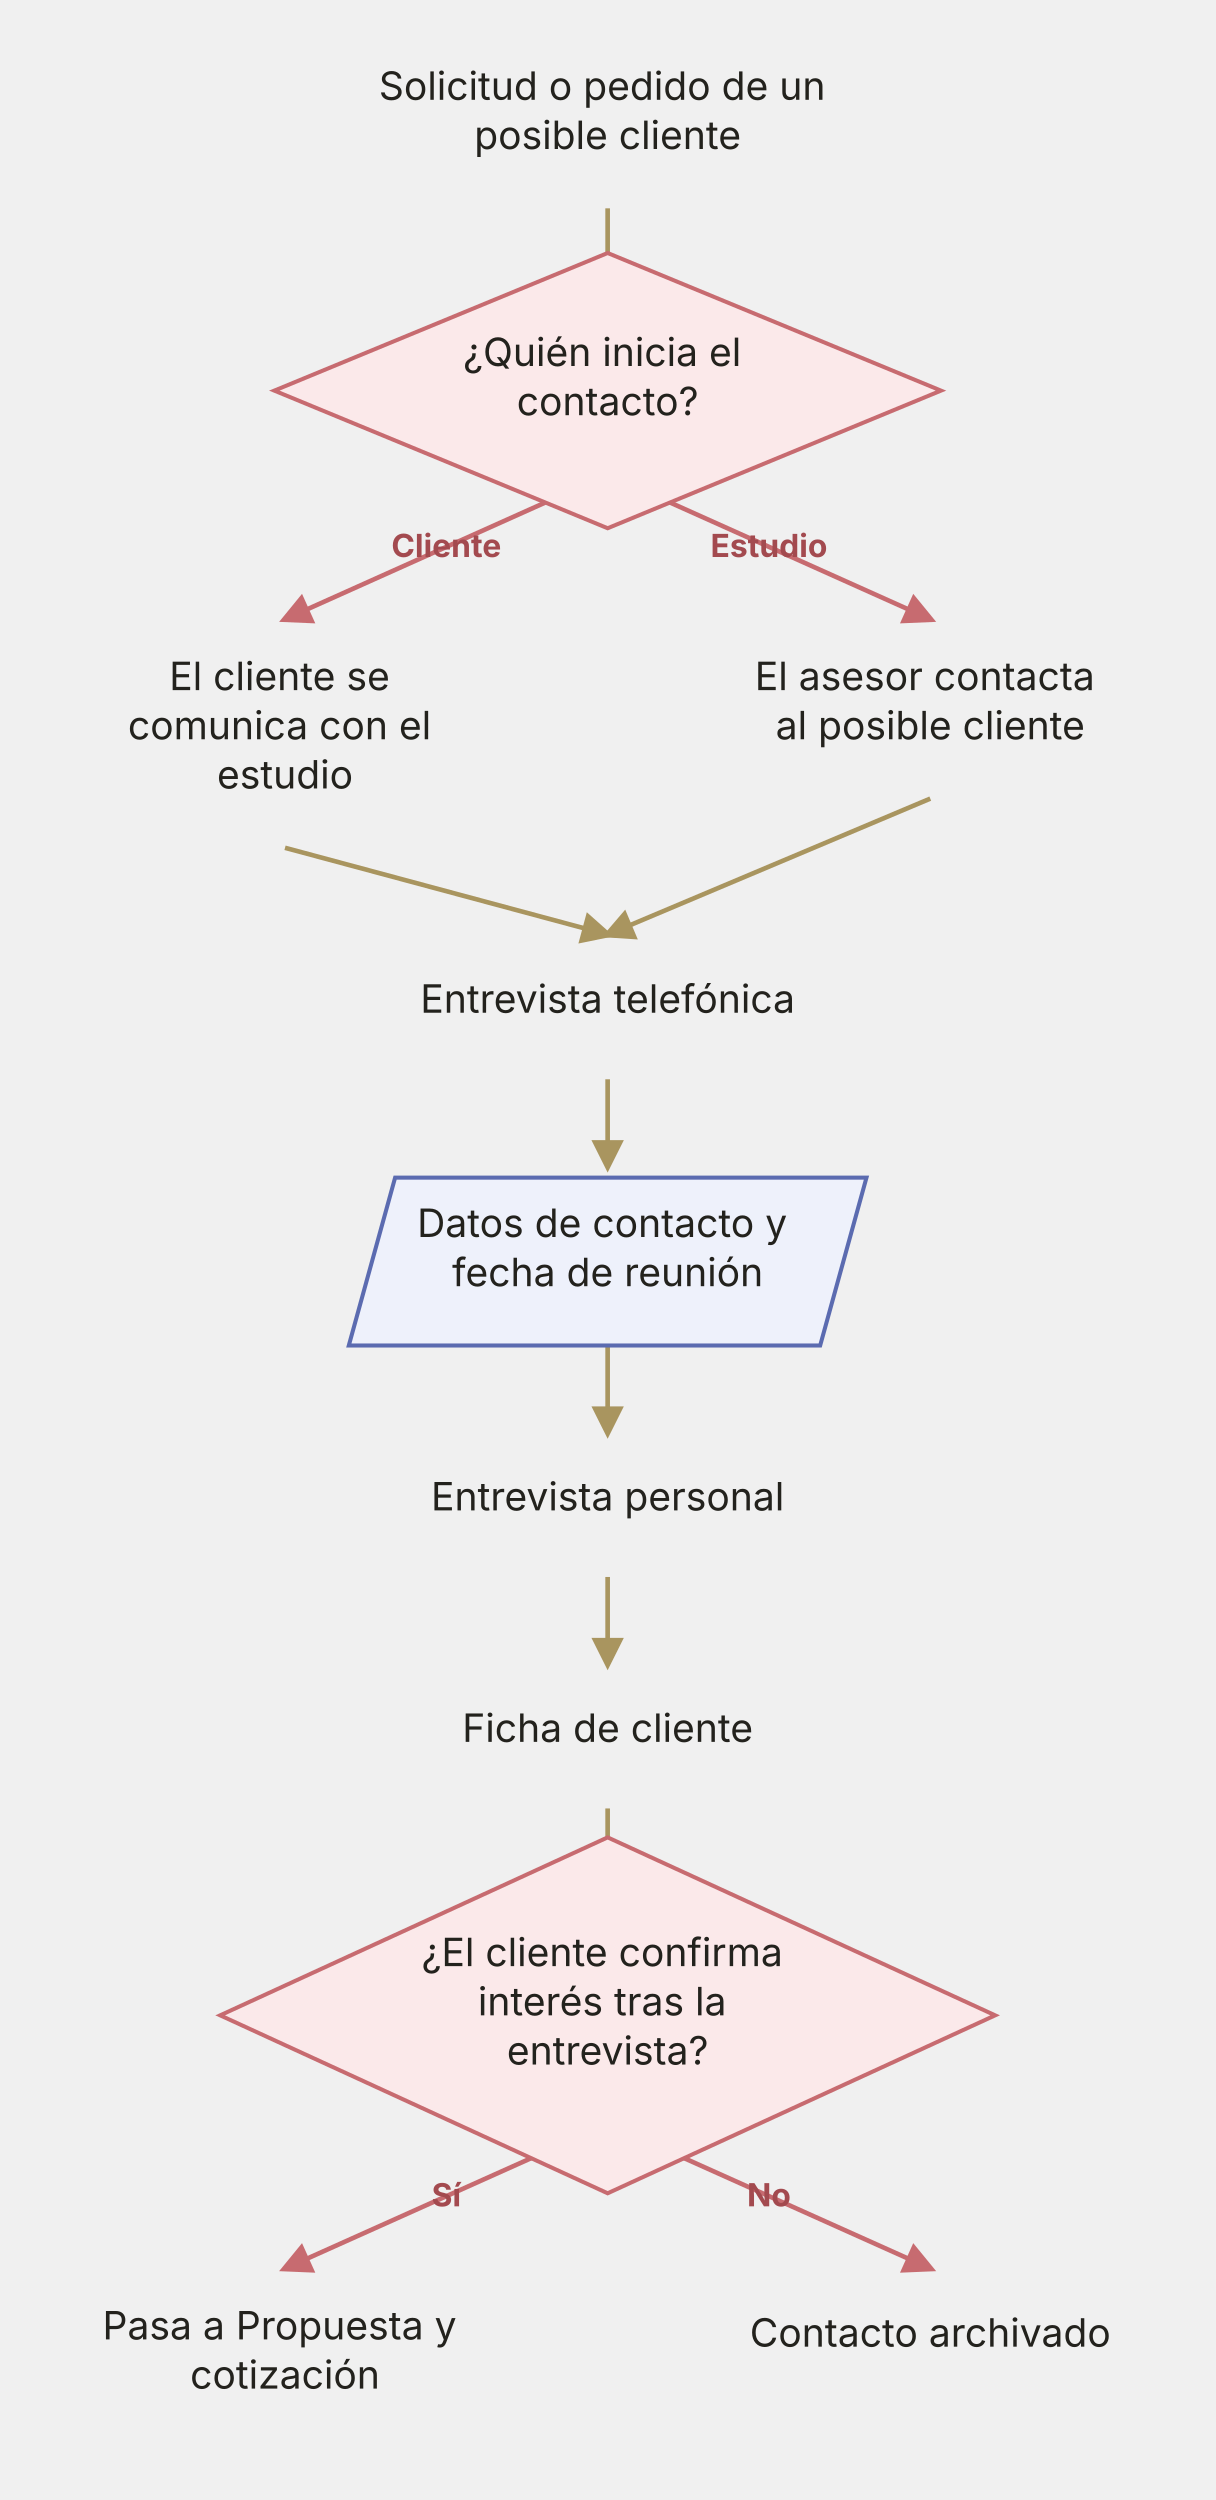
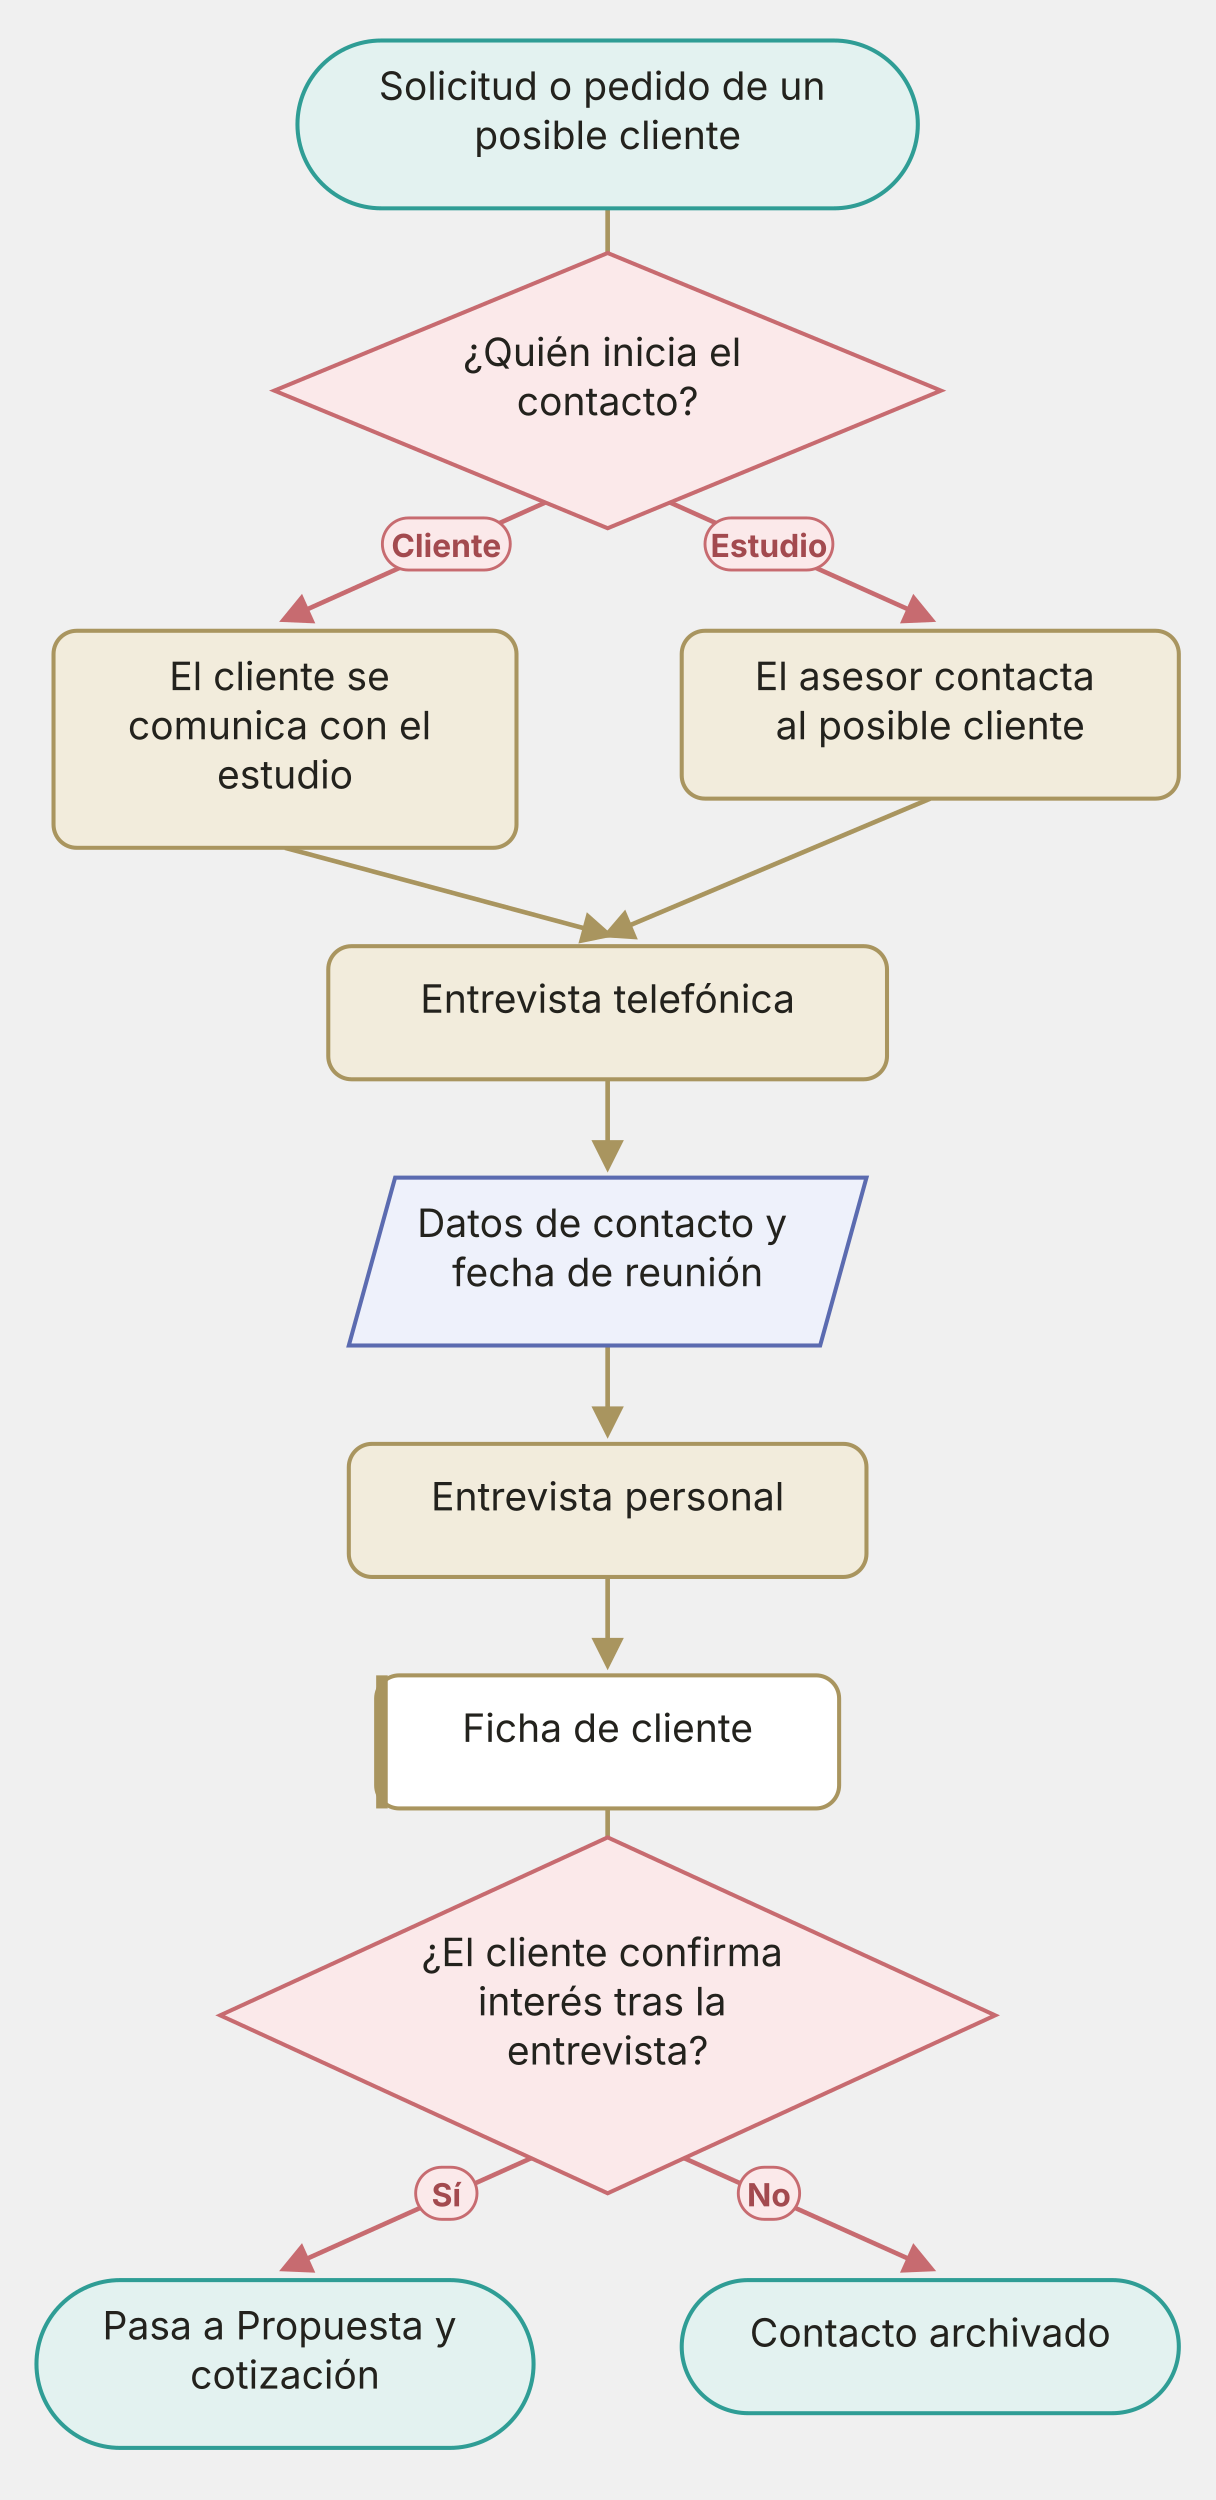
<svg xmlns="http://www.w3.org/2000/svg" width="100%" viewBox="0 0 420 864" role="img" aria-label="Diagrama de flujo">
  <defs>
    <marker id="arrow" viewBox="0 0 10 10" refX="8" refY="5" markerWidth="7" markerHeight="7" orient="auto-start-reverse">
      <path d="M 0 0 L 10 5 L 0 10 z" fill="#a9955f" />
    </marker>
    <marker id="arrow-decision" viewBox="0 0 10 10" refX="8" refY="5" markerWidth="7" markerHeight="7" orient="auto-start-reverse">
      <path d="M 0 0 L 10 5 L 0 10 z" fill="#c76b70" />
    </marker>
  </defs>
  <line x1="210" y1="72" x2="210" y2="102" stroke="#a9955f" stroke-width="1.6" marker-end="url(#arrow)" />
  <line x1="98.5" y1="293" x2="210" y2="323" stroke="#a9955f" stroke-width="1.6" marker-end="url(#arrow)" />
  <line x1="321.5" y1="276" x2="210" y2="323" stroke="#a9955f" stroke-width="1.6" marker-end="url(#arrow)" />
  <line x1="210" y1="373" x2="210" y2="403" stroke="#a9955f" stroke-width="1.6" marker-end="url(#arrow)" />
  <line x1="210" y1="465" x2="210" y2="495" stroke="#a9955f" stroke-width="1.6" marker-end="url(#arrow)" />
  <line x1="210" y1="545" x2="210" y2="575" stroke="#a9955f" stroke-width="1.6" marker-end="url(#arrow)" />
  <line x1="210" y1="625" x2="210" y2="655" stroke="#a9955f" stroke-width="1.6" marker-end="url(#arrow)" />
  <line x1="210" y1="164" x2="98.5" y2="214" stroke="#c76b70" stroke-width="1.6" marker-end="url(#arrow-decision)" />
  <g>
-     <rect x="132.15" y="179" rx="9" fill="#fbe9ea" stroke="#c76b70" stroke-width="1" />
+     <rect width="44.2" height="18" x="132.15" y="179" rx="9" fill="#fbe9ea" stroke="#c76b70" stroke-width="1" />
    <text x="154.25" y="192.5" text-anchor="middle" font-family="Inter, system-ui, sans-serif" font-size="11" font-weight="700" fill="#a34a4f">Cliente</text>
  </g>
  <line x1="210" y1="164" x2="321.5" y2="214" stroke="#c76b70" stroke-width="1.6" marker-end="url(#arrow-decision)" />
  <g>
-     <rect x="243.65" y="179" rx="9" fill="#fbe9ea" stroke="#c76b70" stroke-width="1" />
+     <rect width="44.2" height="18" x="243.65" y="179" rx="9" fill="#fbe9ea" stroke="#c76b70" stroke-width="1" />
    <text x="265.75" y="192.5" text-anchor="middle" font-family="Inter, system-ui, sans-serif" font-size="11" font-weight="700" fill="#a34a4f">Estudio</text>
  </g>
  <line x1="210" y1="734" x2="98.5" y2="784" stroke="#c76b70" stroke-width="1.6" marker-end="url(#arrow-decision)" />
  <g>
-     <rect x="143.65" y="749" rx="9" fill="#fbe9ea" stroke="#c76b70" stroke-width="1" />
+     <rect width="21.2" height="18" x="143.65" y="749" rx="9" fill="#fbe9ea" stroke="#c76b70" stroke-width="1" />
    <text x="154.25" y="762.5" text-anchor="middle" font-family="Inter, system-ui, sans-serif" font-size="11" font-weight="700" fill="#a34a4f">Sí</text>
  </g>
  <line x1="210" y1="734" x2="321.5" y2="784" stroke="#c76b70" stroke-width="1.6" marker-end="url(#arrow-decision)" />
  <g>
-     <rect x="255.15" y="749" rx="9" fill="#fbe9ea" stroke="#c76b70" stroke-width="1" />
+     <rect width="21.2" height="18" x="255.15" y="749" rx="9" fill="#fbe9ea" stroke="#c76b70" stroke-width="1" />
    <text x="265.75" y="762.5" text-anchor="middle" font-family="Inter, system-ui, sans-serif" font-size="11" font-weight="700" fill="#a34a4f">No</text>
  </g>
  <g>
-     <rect x="102.8" y="14" rx="29" ry="29" fill="#e3f2f0" stroke="#2f9d95" stroke-width="1.4" />
+     <rect width="214.4" height="58" x="102.8" y="14" rx="29" ry="29" fill="#e3f2f0" stroke="#2f9d95" stroke-width="1.4" />
    <text x="210" y="43" text-anchor="middle" font-family="Inter, system-ui, sans-serif" font-size="13.5" fill="#23221d">
      <tspan x="210" dy="-8.5">Solicitud o pedido de un</tspan>
      <tspan x="210" dy="17">posible cliente</tspan>
    </text>
  </g>
  <g>
    <polygon points="210,87.44 325.2,135 210,182.56 94.8,135" fill="#fbe9ea" stroke="#c76b70" stroke-width="1.4" />
    <text x="210" y="135" text-anchor="middle" font-family="Inter, system-ui, sans-serif" font-size="13.5" fill="#23221d">
      <tspan x="210" dy="-8.5">¿Quién inicia el</tspan>
      <tspan x="210" dy="17">contacto?</tspan>
    </text>
  </g>
  <g>
-     <rect x="18.5" y="218" rx="8" ry="8" fill="#f2ecdc" stroke="#a9955f" stroke-width="1.4" />
+     <rect width="160" height="75" x="18.5" y="218" rx="8" ry="8" fill="#f2ecdc" stroke="#a9955f" stroke-width="1.4" />
    <text x="98.5" y="255.5" text-anchor="middle" font-family="Inter, system-ui, sans-serif" font-size="13.5" fill="#23221d">
      <tspan x="98.5" dy="-17">El cliente se</tspan>
      <tspan x="98.5" dy="17">comunica con el</tspan>
      <tspan x="98.5" dy="17">estudio</tspan>
    </text>
  </g>
  <g>
-     <rect x="235.6" y="218" rx="8" ry="8" fill="#f2ecdc" stroke="#a9955f" stroke-width="1.4" />
+     <rect width="171.8" height="58" x="235.6" y="218" rx="8" ry="8" fill="#f2ecdc" stroke="#a9955f" stroke-width="1.4" />
    <text x="321.5" y="247" text-anchor="middle" font-family="Inter, system-ui, sans-serif" font-size="13.5" fill="#23221d">
      <tspan x="321.5" dy="-8.5">El asesor contacta</tspan>
      <tspan x="321.5" dy="17">al posible cliente</tspan>
    </text>
  </g>
  <g>
-     <rect x="113.45" y="327" rx="8" ry="8" fill="#f2ecdc" stroke="#a9955f" stroke-width="1.4" />
+     <rect width="193.1" height="46" x="113.45" y="327" rx="8" ry="8" fill="#f2ecdc" stroke="#a9955f" stroke-width="1.4" />
    <text x="210" y="350" text-anchor="middle" font-family="Inter, system-ui, sans-serif" font-size="13.5" fill="#23221d">
      <tspan x="210" dy="0">Entrevista telefónica</tspan>
    </text>
  </g>
  <g>
    <polygon points="136.55,407 299.45,407 283.45,465 120.55,465" fill="#eef1fb" stroke="#5b6bb0" stroke-width="1.4" />
    <text x="210" y="436" text-anchor="middle" font-family="Inter, system-ui, sans-serif" font-size="13.5" fill="#23221d">
      <tspan x="210" dy="-8.5">Datos de contacto y</tspan>
      <tspan x="210" dy="17">fecha de reunión</tspan>
    </text>
  </g>
  <g>
-     <rect x="120.55" y="499" rx="8" ry="8" fill="#f2ecdc" stroke="#a9955f" stroke-width="1.4" />
+     <rect width="178.9" height="46" x="120.55" y="499" rx="8" ry="8" fill="#f2ecdc" stroke="#a9955f" stroke-width="1.4" />
    <text x="210" y="522" text-anchor="middle" font-family="Inter, system-ui, sans-serif" font-size="13.5" fill="#23221d">
      <tspan x="210" dy="0">Entrevista personal</tspan>
    </text>
  </g>
  <g>
-     <rect x="130" y="579" rx="8" ry="8" fill="#ffffff" stroke="#a9955f" stroke-width="1.4" />
-     <rect x="130" y="579" fill="#a9955f" />
+     <rect width="160" height="46" x="130" y="579" rx="8" ry="8" fill="#ffffff" stroke="#a9955f" stroke-width="1.4" />
+     <rect width="4" height="46" x="130" y="579" fill="#a9955f" />
    <text x="210" y="602" text-anchor="middle" font-family="Inter, system-ui, sans-serif" font-size="13.5" fill="#23221d">
      <tspan x="210" dy="0">Ficha de cliente</tspan>
    </text>
  </g>
  <g>
    <polygon points="210,635 343.92,696.5 210,758 76.08,696.5" fill="#fbe9ea" stroke="#c76b70" stroke-width="1.4" />
    <text x="210" y="696.5" text-anchor="middle" font-family="Inter, system-ui, sans-serif" font-size="13.5" fill="#23221d">
      <tspan x="210" dy="-17">¿El cliente confirma</tspan>
      <tspan x="210" dy="17">interés tras la</tspan>
      <tspan x="210" dy="17">entrevista?</tspan>
    </text>
  </g>
  <g>
-     <rect x="12.6" y="788" rx="29" ry="29" fill="#e3f2f0" stroke="#2f9d95" stroke-width="1.4" />
+     <rect width="171.8" height="58" x="12.6" y="788" rx="29" ry="29" fill="#e3f2f0" stroke="#2f9d95" stroke-width="1.4" />
    <text x="98.5" y="817" text-anchor="middle" font-family="Inter, system-ui, sans-serif" font-size="13.5" fill="#23221d">
      <tspan x="98.5" dy="-8.5">Pasa a Propuesta y</tspan>
      <tspan x="98.5" dy="17">cotización</tspan>
    </text>
  </g>
  <g>
-     <rect x="235.6" y="788" rx="23" ry="23" fill="#e3f2f0" stroke="#2f9d95" stroke-width="1.4" />
+     <rect width="171.8" height="46" x="235.6" y="788" rx="23" ry="23" fill="#e3f2f0" stroke="#2f9d95" stroke-width="1.4" />
    <text x="321.5" y="811" text-anchor="middle" font-family="Inter, system-ui, sans-serif" font-size="13.5" fill="#23221d">
      <tspan x="321.5" dy="0">Contacto archivado</tspan>
    </text>
  </g>
</svg>
